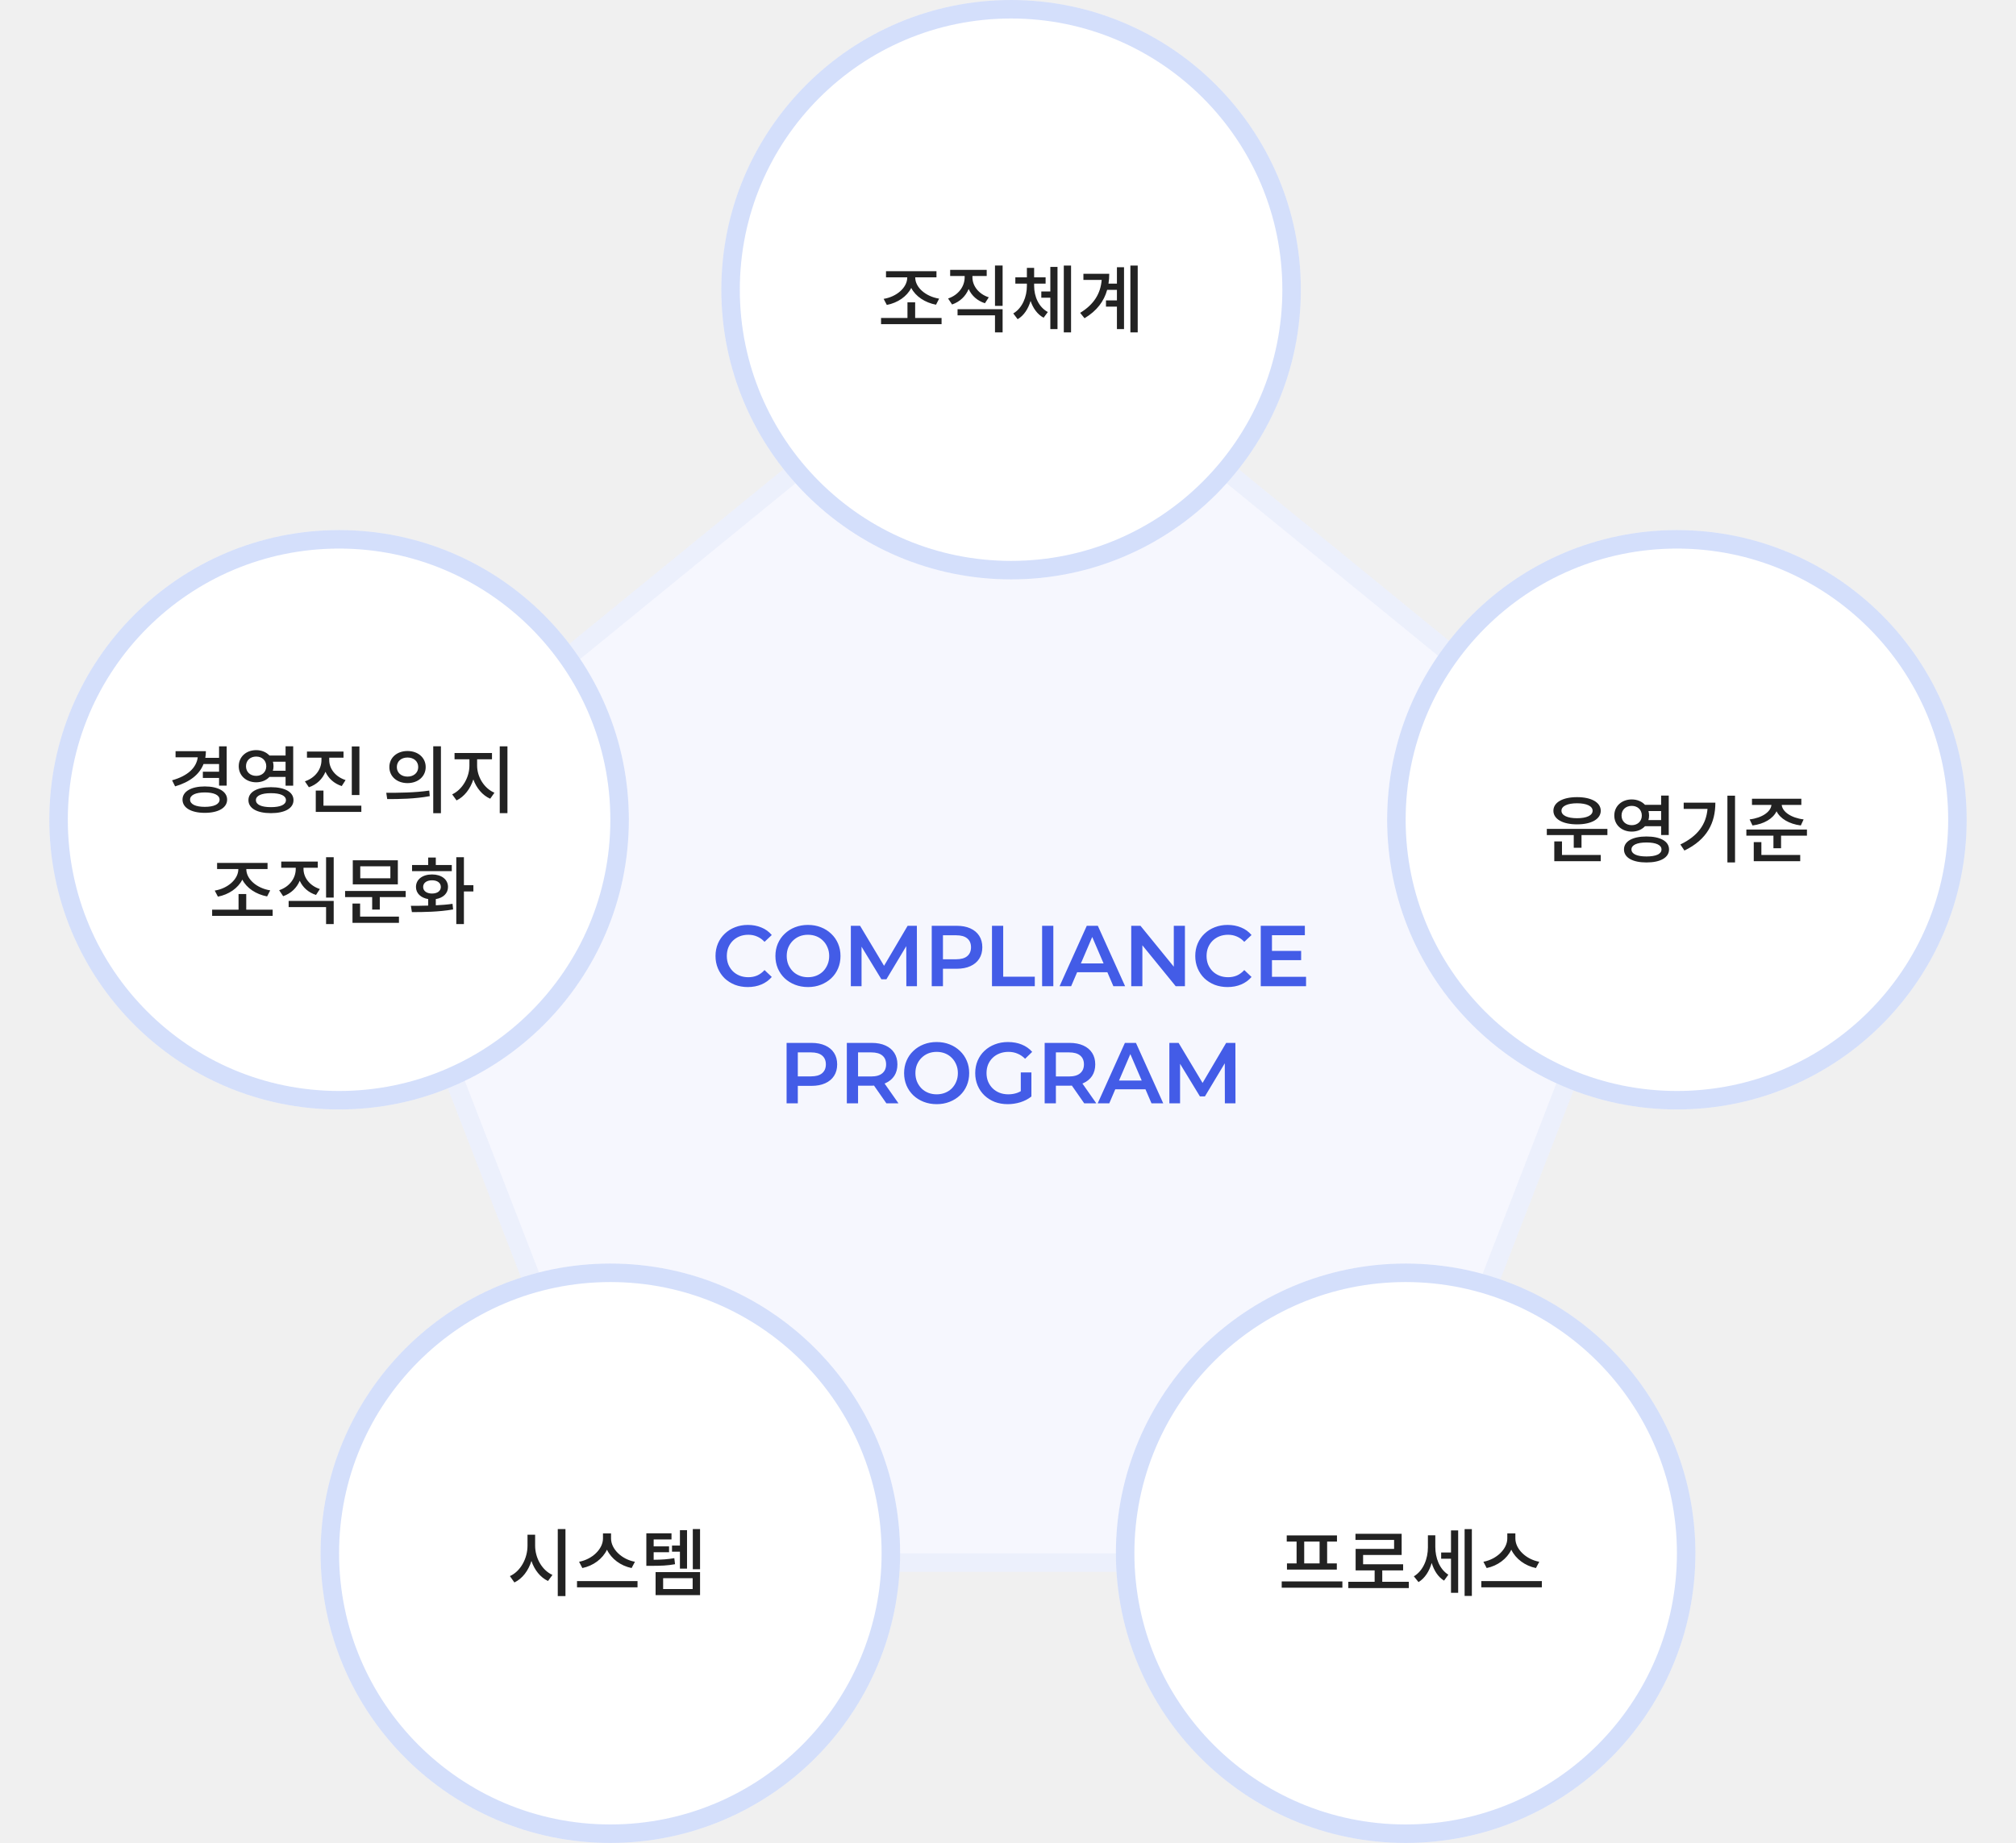
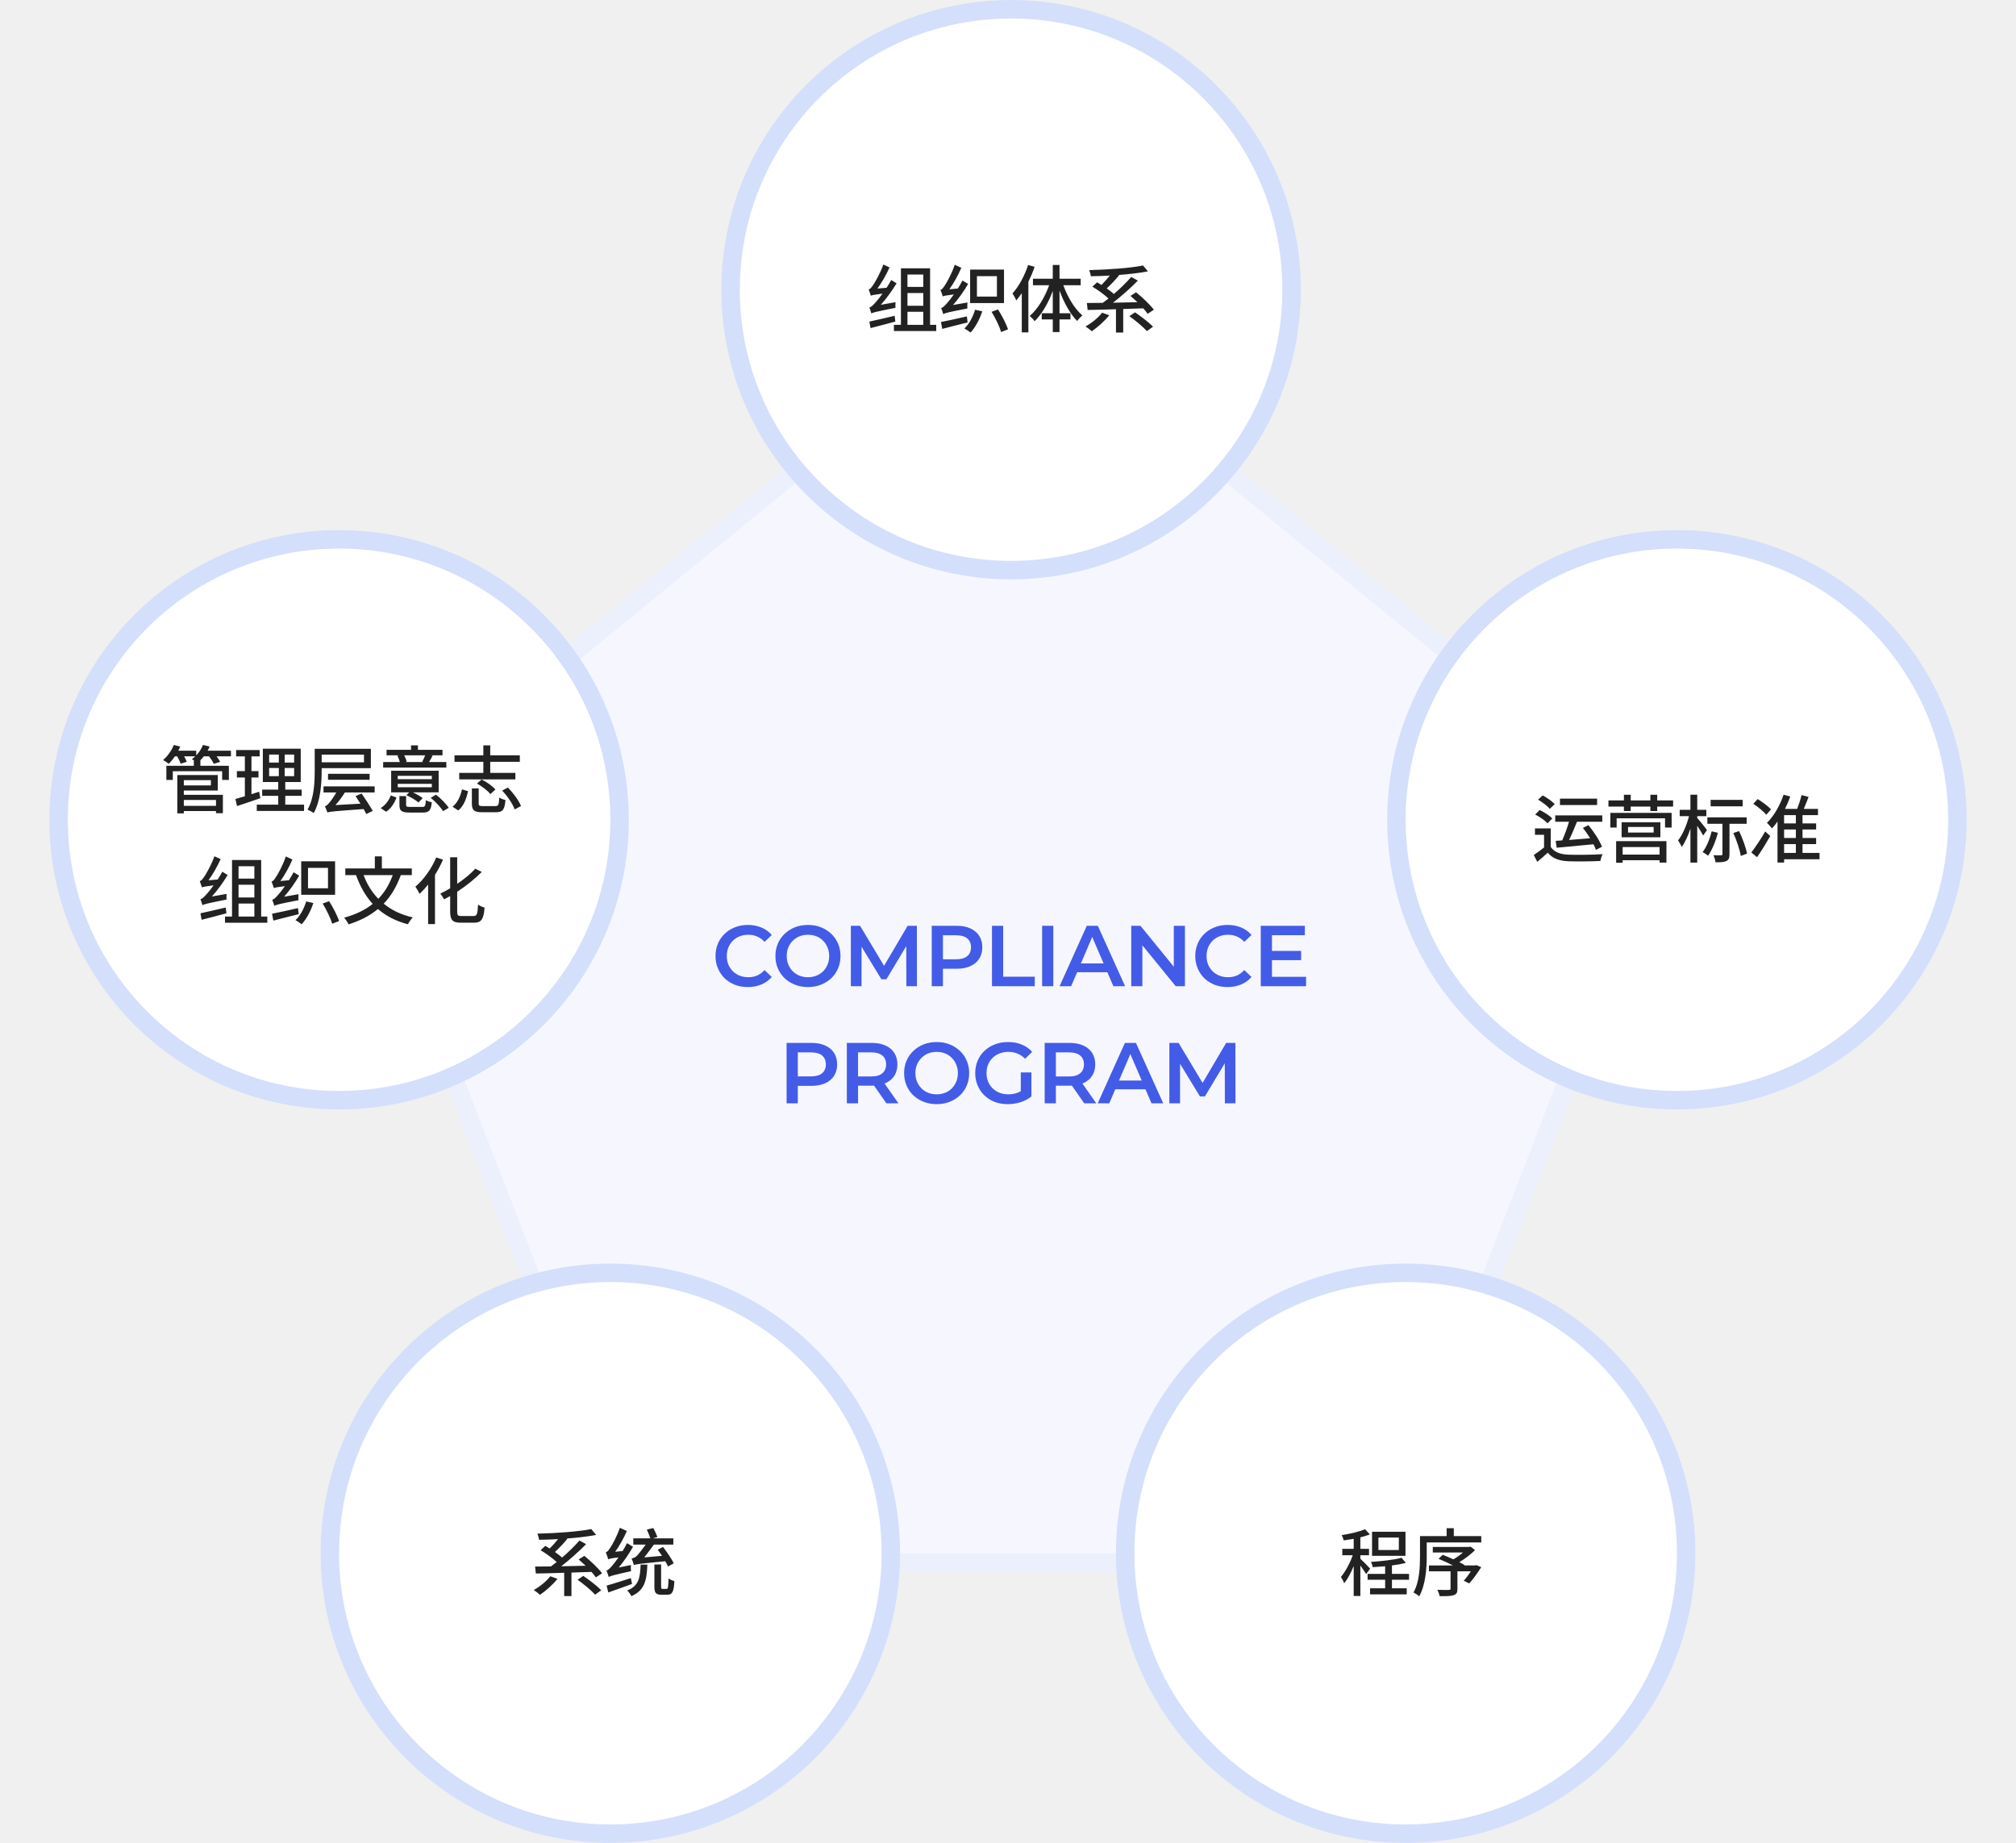
<svg xmlns="http://www.w3.org/2000/svg" width="327" height="299" viewBox="0 0 327 299" fill="none">
  <path d="M164 46L271.833 134L225 255H103L56.167 134L164 46Z" fill="#F6F7FE" />
  <path d="M57.959 134.474L164 47.936L270.041 134.474L223.972 253.5H104.028L57.959 134.474Z" stroke="#C6D4F9" stroke-opacity="0.2" stroke-width="3" />
  <circle cx="164" cy="47" r="47" fill="white" />
  <circle cx="164" cy="47" r="45.5" stroke="#7094F0" stroke-opacity="0.3" stroke-width="3" />
-   <path d="M143.845 49.472C145.597 49.136 147.109 48.104 147.805 46.712C148.513 48.092 150.037 49.1 151.825 49.436L152.329 48.452C150.181 48.116 148.453 46.652 148.453 45.02V44.996H151.897V44H143.713V44.996H147.157V45.02C147.157 46.652 145.441 48.152 143.329 48.488L143.845 49.472ZM148.441 51.584V49.052H147.193V51.584H142.909V52.592H152.725V51.584H148.441ZM160.382 48.236C158.714 47.696 157.73 46.364 157.73 44.984V44.78H160.046V43.784H154.118V44.78H156.47V44.984C156.47 46.448 155.498 47.852 153.782 48.428L154.43 49.4C155.726 48.944 156.638 48.044 157.118 46.892C157.598 47.96 158.51 48.8 159.758 49.196L160.382 48.236ZM155.318 51.164H161.39V53.924H162.626V50.168H155.318V51.164ZM161.39 43.076V49.628H162.626V43.076H161.39ZM167.739 46.016H169.599V44.996H167.739V43.46H166.563V44.996H164.691V46.016H166.563V46.4C166.563 48.128 165.843 49.976 164.355 50.852L165.063 51.788C166.095 51.188 166.779 50.096 167.163 48.824C167.559 50 168.255 50.996 169.275 51.548L169.959 50.624C168.471 49.82 167.739 48.092 167.739 46.4V46.016ZM170.367 47.288H168.903V48.296H170.367V53.396H171.531V43.304H170.367V47.288ZM172.551 43.088V53.924H173.727V43.088H172.551ZM181.168 46.016H179.8C179.884 45.512 179.92 44.972 179.92 44.42H175.732V45.416H178.696C178.516 47.636 177.436 49.4 175.204 50.756L175.912 51.632C177.94 50.42 179.08 48.848 179.584 47.024H181.168V48.74H179.392V49.748H181.168V53.396H182.32V43.352H181.168V46.016ZM183.352 43.088V53.924H184.54V43.088H183.352Z" fill="#222222" />
+   <path d="M142.871 49.448C143.783 48.44 144.671 47.204 145.427 45.968L144.563 45.428C144.335 45.848 144.071 46.28 143.807 46.688L142.319 46.82C143.039 45.824 143.747 44.588 144.287 43.388L143.279 42.92C142.787 44.336 141.899 45.86 141.623 46.244C141.347 46.64 141.143 46.904 140.903 46.964C141.023 47.252 141.191 47.768 141.251 47.972C141.443 47.888 141.731 47.816 143.147 47.636C142.643 48.344 142.187 48.896 141.959 49.124C141.575 49.556 141.275 49.844 141.011 49.892C141.131 50.168 141.287 50.648 141.335 50.852C141.611 50.696 142.067 50.576 145.247 49.94C145.223 49.724 145.235 49.304 145.259 49.028L142.871 49.448ZM145.115 51.236C143.591 51.596 142.031 51.956 141.011 52.172L141.203 53.228C142.331 52.94 143.819 52.556 145.223 52.172L145.115 51.236ZM147.191 50.588H149.759V52.7H147.191V50.588ZM149.759 44.54V46.544H147.191V44.54H149.759ZM147.191 47.54H149.759V49.604H147.191V47.54ZM150.863 52.7V43.532H146.135V52.7H144.995V53.708H151.859V52.7H150.863ZM161.701 48.116H158.461V44.804H161.701V48.116ZM162.853 43.736H157.357V49.172H162.853V43.736ZM154.585 49.484C155.461 48.488 156.325 47.276 157.033 46.064L156.121 45.512C155.893 45.944 155.629 46.4 155.365 46.808L153.985 46.94C154.705 45.932 155.413 44.66 155.929 43.448L154.861 42.956C154.393 44.384 153.529 45.92 153.253 46.304C152.989 46.712 152.785 46.976 152.545 47.036C152.677 47.324 152.857 47.864 152.917 48.092C153.097 47.996 153.385 47.936 154.717 47.768C154.237 48.452 153.805 48.98 153.589 49.208C153.217 49.628 152.941 49.916 152.653 49.976C152.785 50.252 152.953 50.744 152.989 50.96C153.289 50.792 153.745 50.66 156.913 50.048C156.889 49.82 156.889 49.376 156.925 49.076L154.585 49.484ZM156.829 51.332C155.281 51.692 153.673 52.04 152.629 52.244L152.833 53.36C153.997 53.048 155.497 52.676 156.949 52.316L156.829 51.332ZM158.161 50.252C157.813 51.416 157.201 52.568 156.433 53.288C156.721 53.444 157.201 53.768 157.429 53.948C158.197 53.12 158.905 51.824 159.325 50.504L158.161 50.252ZM160.837 50.588C161.473 51.632 162.133 53 162.385 53.864L163.501 53.432C163.225 52.568 162.529 51.224 161.881 50.204L160.837 50.588ZM166.767 42.992C166.191 44.732 165.255 46.484 164.223 47.612C164.415 47.864 164.739 48.476 164.847 48.74C165.147 48.38 165.435 47.996 165.735 47.564V53.924H166.803V45.716C167.187 44.924 167.547 44.108 167.811 43.292L166.767 42.992ZM175.287 46.28V45.224H171.855V42.992H170.763V45.224H167.547V46.28H170.175C169.467 48.248 168.291 50.204 167.019 51.26C167.259 51.452 167.643 51.836 167.811 52.112C168.987 50.984 170.031 49.172 170.763 47.204V50.816H168.975V51.824H170.763V53.876H171.855V51.824H173.631V50.816H171.855V47.132C172.563 49.088 173.595 50.96 174.723 52.076C174.927 51.776 175.299 51.392 175.575 51.188C174.339 50.144 173.163 48.212 172.479 46.28H175.287ZM178.769 50.732C178.121 51.56 177.065 52.424 176.069 52.964C176.369 53.144 176.849 53.516 177.089 53.744C178.025 53.108 179.165 52.1 179.921 51.152L178.769 50.732ZM187.157 50.252C186.557 49.436 185.297 48.248 184.277 47.42L183.365 48.008C183.725 48.32 184.109 48.668 184.493 49.028C183.149 49.064 181.805 49.088 180.533 49.112C181.889 48.056 183.401 46.724 184.565 45.524L183.485 44.936C182.741 45.8 181.721 46.796 180.677 47.696C180.353 47.408 179.945 47.096 179.513 46.796C180.161 46.196 180.917 45.404 181.529 44.66L181.433 44.612C183.185 44.48 184.853 44.288 186.197 44.024L185.405 43.076C183.317 43.496 179.729 43.748 176.669 43.82C176.777 44.084 176.909 44.528 176.933 44.816C177.917 44.804 178.961 44.768 180.017 44.708C179.609 45.224 179.117 45.776 178.661 46.232C178.421 46.076 178.181 45.932 177.953 45.8L177.185 46.508C178.073 47.036 179.129 47.804 179.801 48.428C179.477 48.68 179.165 48.92 178.865 49.136C177.905 49.148 177.029 49.16 176.297 49.16L176.417 50.288C177.677 50.264 179.285 50.228 181.013 50.168V53.948H182.189V50.132C183.257 50.108 184.361 50.072 185.441 50.024C185.729 50.348 185.969 50.648 186.149 50.912L187.157 50.252ZM183.185 51.296C184.193 52.016 185.441 53.048 186.029 53.72L187.025 53C186.377 52.328 185.093 51.344 184.109 50.672L183.185 51.296Z" fill="#222222" />
  <circle cx="55" cy="133" r="47" fill="white" />
  <circle cx="55" cy="133" r="45.5" stroke="#7094F0" stroke-opacity="0.3" stroke-width="3" />
-   <path d="M35.532 123.956V125.204H32.904V126.212H35.532V127.46H36.768V121.088H35.532V122.948H33.3C33.36 122.612 33.396 122.252 33.396 121.868H28.476V122.864H32.076C31.86 124.556 30.456 125.888 27.912 126.596L28.404 127.58C30.744 126.896 32.34 125.684 33.012 123.956H35.532ZM33.216 130.904C31.752 130.904 30.828 130.484 30.828 129.728C30.828 128.984 31.752 128.564 33.216 128.564C34.692 128.564 35.616 128.984 35.616 129.728C35.616 130.484 34.692 130.904 33.216 130.904ZM33.216 127.592C31.02 127.592 29.604 128.408 29.604 129.728C29.604 131.06 31.02 131.876 33.216 131.876C35.412 131.876 36.84 131.06 36.84 129.728C36.84 128.408 35.412 127.592 33.216 127.592ZM39.901 124.316C39.901 123.368 40.597 122.744 41.557 122.744C42.493 122.744 43.189 123.368 43.189 124.316C43.189 125.252 42.493 125.876 41.557 125.876C40.597 125.876 39.901 125.252 39.901 124.316ZM46.321 123.584V125.048H44.257C44.329 124.82 44.365 124.58 44.365 124.316C44.365 124.052 44.329 123.812 44.269 123.584H46.321ZM46.321 126.044V127.472H47.557V121.076H46.321V122.576H43.705C43.201 122.036 42.445 121.7 41.557 121.7C39.937 121.7 38.725 122.78 38.725 124.316C38.725 125.84 39.937 126.92 41.557 126.92C42.433 126.92 43.201 126.596 43.705 126.044H46.321ZM43.945 130.952C42.409 130.952 41.509 130.556 41.509 129.812C41.509 129.092 42.409 128.684 43.945 128.684C45.493 128.684 46.381 129.092 46.381 129.812C46.381 130.556 45.493 130.952 43.945 130.952ZM43.945 127.712C41.689 127.712 40.297 128.492 40.297 129.812C40.297 131.144 41.689 131.924 43.945 131.924C46.201 131.924 47.605 131.144 47.605 129.812C47.605 128.492 46.201 127.712 43.945 127.712ZM58.298 121.1H57.062V128.984H58.298V121.1ZM56.054 126.56C54.386 126.02 53.402 124.7 53.402 123.32V122.924H55.718V121.928H49.79V122.924H52.142V123.32C52.142 124.784 51.17 126.188 49.454 126.764L50.102 127.724C51.398 127.292 52.31 126.368 52.79 125.216C53.27 126.284 54.182 127.124 55.43 127.532L56.054 126.56ZM52.466 130.712V128.264H51.218V131.72H58.61V130.712H52.466ZM66.096 121.844C64.404 121.844 63.156 122.912 63.156 124.448C63.156 125.984 64.404 127.052 66.096 127.052C67.788 127.052 69.048 125.984 69.048 124.448C69.048 122.912 67.788 121.844 66.096 121.844ZM66.096 122.9C67.104 122.9 67.836 123.5 67.836 124.448C67.836 125.384 67.104 125.996 66.096 125.996C65.1 125.996 64.368 125.384 64.368 124.448C64.368 123.5 65.1 122.9 66.096 122.9ZM70.272 121.076V131.936H71.52V121.076H70.272ZM62.808 129.644C64.728 129.644 67.32 129.62 69.708 129.164L69.624 128.264C67.296 128.612 64.596 128.624 62.652 128.624L62.808 129.644ZM77.389 123.188H79.801V122.168H73.729V123.188H76.141V124.22C76.141 126.08 75.025 128.096 73.345 128.876L74.053 129.86C75.325 129.248 76.297 127.964 76.777 126.452C77.281 127.856 78.253 129.032 79.513 129.584L80.197 128.612C78.505 127.892 77.389 126.02 77.389 124.22V123.188ZM81.061 121.088V131.924H82.309V121.088H81.061ZM35.345 145.472C37.097 145.136 38.609 144.104 39.305 142.712C40.013 144.092 41.537 145.1 43.325 145.436L43.829 144.452C41.681 144.116 39.953 142.652 39.953 141.02V140.996H43.397V140H35.213V140.996H38.657V141.02C38.657 142.652 36.941 144.152 34.829 144.488L35.345 145.472ZM39.941 147.584V145.052H38.693V147.584H34.409V148.592H44.225V147.584H39.941ZM51.882 144.236C50.214 143.696 49.23 142.364 49.23 140.984V140.78H51.546V139.784H45.618V140.78H47.97V140.984C47.97 142.448 46.998 143.852 45.282 144.428L45.93 145.4C47.226 144.944 48.138 144.044 48.618 142.892C49.098 143.96 50.01 144.8 51.258 145.196L51.882 144.236ZM46.818 147.164H52.89V149.924H54.126V146.168H46.818V147.164ZM52.89 139.076V145.628H54.126V139.076H52.89ZM63.319 142.496H58.435V140.552H63.319V142.496ZM64.531 139.568H57.223V143.48H64.531V139.568ZM58.411 146.588H57.175V149.72H64.711V148.712H58.411V146.588ZM55.975 144.548V145.544H60.367V147.572H61.603V145.544H65.803V144.548H55.975ZM73.28 140.336H70.688V139.124H69.452V140.336H66.836V141.332H73.28V140.336ZM68.636 143.9C68.636 143.228 69.224 142.82 70.076 142.82C70.928 142.82 71.504 143.228 71.504 143.9C71.504 144.56 70.928 144.968 70.076 144.968C69.224 144.968 68.636 144.56 68.636 143.9ZM70.688 145.868C71.888 145.676 72.668 144.932 72.668 143.9C72.668 142.676 71.612 141.872 70.076 141.872C68.528 141.872 67.472 142.676 67.472 143.9C67.472 144.932 68.252 145.664 69.452 145.868V146.924C68.444 146.96 67.472 146.96 66.644 146.96L66.812 147.98C68.672 147.98 71.18 147.956 73.496 147.548L73.4 146.636C72.536 146.768 71.612 146.828 70.688 146.876V145.868ZM76.784 143.612H75.248V139.076H74.012V149.924H75.248V144.632H76.784V143.612Z" fill="#222222" />
+   <path d="M35.036 129.788V130.736H29.816V129.788H35.036ZM34.208 126.572V127.424H29.816V126.572H34.208ZM29.816 128.252H35.324V125.744H28.76V131.96H29.816V131.588H35.036V131.936H36.152V128.948H29.816V128.252ZM37.46 121.796H33.668C33.788 121.58 33.908 121.352 34.004 121.124L32.924 120.86C32.684 121.472 32.3 122.06 31.832 122.552V121.796H28.916C29.036 121.58 29.144 121.352 29.24 121.136L28.196 120.86C27.824 121.784 27.164 122.708 26.456 123.308C26.72 123.452 27.152 123.74 27.368 123.92C27.704 123.596 28.052 123.176 28.364 122.708H28.736C28.964 123.116 29.204 123.584 29.3 123.896L30.296 123.596C30.212 123.356 30.044 123.032 29.864 122.708H31.676C31.496 122.876 31.304 123.044 31.112 123.176C31.22 123.224 31.352 123.296 31.496 123.368H31.436V124.244H26.984V126.536H28.028V125.12H36.032V126.536H37.124V124.244H32.504V123.368H32.48C32.684 123.164 32.876 122.948 33.056 122.708H33.908C34.22 123.116 34.544 123.596 34.664 123.92L35.708 123.608C35.588 123.344 35.36 123.02 35.132 122.708H37.46V121.796ZM42.034 128.444C41.626 128.588 41.194 128.72 40.786 128.852V126.14H41.926V125.108H40.786V122.72H42.118V121.688H38.302V122.72H39.718V125.108H38.422V126.14H39.718V129.188C39.142 129.368 38.614 129.512 38.182 129.632L38.446 130.772C39.526 130.424 40.918 129.956 42.226 129.5L42.034 128.444ZM43.654 124.604H45.226V125.924H43.654V124.604ZM43.654 122.42H45.226V123.716H43.654V122.42ZM47.71 123.716H46.174V122.42H47.71V123.716ZM47.71 125.924H46.174V124.604H47.71V125.924ZM46.27 130.544V129.116H48.934V128.108H46.27V126.872H48.778V121.472H42.634V126.872H45.13V128.108H42.526V129.116H45.13V130.544H41.65V131.564H49.318V130.544H46.27ZM59.04 122.432V123.68H52.176V122.432H59.04ZM60.156 124.628V121.484H51.048V124.976C51.048 126.848 50.964 129.5 49.884 131.348C50.16 131.456 50.676 131.744 50.88 131.912C52.008 129.968 52.176 126.992 52.176 124.964V124.628H60.156ZM59.952 126.512V125.54H53.208V126.512H59.952ZM60.768 128.564V127.58H52.476V128.564H54.552C54.108 129.368 53.58 130.064 53.376 130.28C53.136 130.568 52.908 130.76 52.704 130.808C52.848 131.096 53.028 131.6 53.1 131.816C53.508 131.672 54.108 131.612 58.98 131.264C59.16 131.564 59.304 131.84 59.412 132.068L60.456 131.564C60.072 130.856 59.28 129.644 58.656 128.744L57.672 129.152C57.924 129.524 58.188 129.956 58.464 130.388L54.408 130.616C54.948 130.028 55.488 129.296 55.944 128.564H60.768ZM68.966 122.54C68.834 122.876 68.654 123.284 68.486 123.584L68.678 123.632H65.726L65.966 123.572C65.906 123.296 65.738 122.876 65.558 122.54H68.966ZM72.398 123.632H69.59C69.77 123.344 69.962 122.996 70.178 122.6L69.878 122.54H71.774V121.652H67.79V120.932H66.674V121.652H62.702V122.54H64.73L64.454 122.6C64.61 122.9 64.778 123.308 64.862 123.632H62.15V124.532H72.398V123.632ZM70.046 126.416H64.514V125.876H70.046V126.416ZM70.046 127.724H64.514V127.172H70.046V127.724ZM71.15 125.048H63.446V128.552H66.374L65.918 129.008C66.614 129.32 67.466 129.824 67.874 130.196L68.558 129.488C68.198 129.2 67.562 128.828 66.974 128.552H71.15V125.048ZM62.618 131.696C63.47 131.156 63.986 130.268 64.31 129.392L63.386 129.044C63.086 129.848 62.534 130.628 61.742 131.096L62.618 131.696ZM66.566 130.916C65.978 130.916 65.87 130.868 65.87 130.58V129.164H64.79V130.592C64.79 131.564 65.126 131.828 66.458 131.828H68.57C69.602 131.828 69.902 131.504 70.034 130.172C69.746 130.112 69.302 129.968 69.074 129.812C69.026 130.784 68.942 130.916 68.474 130.916H66.566ZM69.866 129.44C70.634 130.052 71.498 130.976 71.858 131.612L72.782 131.06C72.374 130.412 71.498 129.536 70.718 128.924L69.866 129.44ZM78.4 125.396H74.488V126.452H83.596V125.396H79.516V123.596H84.316V122.54H79.516V120.932H78.4V122.54H73.72V123.596H78.4V125.396ZM77.368 127.124C78.184 127.58 79.132 128.288 79.54 128.84L80.356 128.084C79.9 127.544 78.94 126.872 78.124 126.464L77.368 127.124ZM74.332 131.492C75.232 130.76 75.664 129.548 75.916 128.36L74.932 128.06C74.704 129.164 74.224 130.232 73.408 130.88L74.332 131.492ZM78.364 130.784C77.752 130.784 77.644 130.712 77.644 130.364V127.916H76.54V130.376C76.54 131.456 76.9 131.78 78.256 131.78H80.416C81.532 131.78 81.856 131.384 81.988 129.8C81.676 129.728 81.22 129.56 80.98 129.392C80.932 130.604 80.836 130.784 80.32 130.784H78.364ZM81.448 128.264C82.324 129.176 83.188 130.448 83.476 131.324L84.508 130.772C84.16 129.884 83.26 128.66 82.384 127.772L81.448 128.264ZM34.371 145.448C35.283 144.44 36.171 143.204 36.927 141.968L36.063 141.428C35.835 141.848 35.571 142.28 35.307 142.688L33.819 142.82C34.539 141.824 35.247 140.588 35.787 139.388L34.779 138.92C34.287 140.336 33.399 141.86 33.123 142.244C32.847 142.64 32.643 142.904 32.403 142.964C32.523 143.252 32.691 143.768 32.751 143.972C32.943 143.888 33.231 143.816 34.647 143.636C34.143 144.344 33.687 144.896 33.459 145.124C33.075 145.556 32.775 145.844 32.511 145.892C32.631 146.168 32.787 146.648 32.835 146.852C33.111 146.696 33.567 146.576 36.747 145.94C36.723 145.724 36.735 145.304 36.759 145.028L34.371 145.448ZM36.615 147.236C35.091 147.596 33.531 147.956 32.511 148.172L32.703 149.228C33.831 148.94 35.319 148.556 36.723 148.172L36.615 147.236ZM38.691 146.588H41.259V148.7H38.691V146.588ZM41.259 140.54V142.544H38.691V140.54H41.259ZM38.691 143.54H41.259V145.604H38.691V143.54ZM42.363 148.7V139.532H37.635V148.7H36.495V149.708H43.359V148.7H42.363ZM53.201 144.116H49.961V140.804H53.201V144.116ZM54.353 139.736H48.857V145.172H54.353V139.736ZM46.085 145.484C46.961 144.488 47.825 143.276 48.533 142.064L47.621 141.512C47.393 141.944 47.129 142.4 46.865 142.808L45.485 142.94C46.205 141.932 46.913 140.66 47.429 139.448L46.361 138.956C45.893 140.384 45.029 141.92 44.753 142.304C44.489 142.712 44.285 142.976 44.045 143.036C44.177 143.324 44.357 143.864 44.417 144.092C44.597 143.996 44.885 143.936 46.217 143.768C45.737 144.452 45.305 144.98 45.089 145.208C44.717 145.628 44.441 145.916 44.153 145.976C44.285 146.252 44.453 146.744 44.489 146.96C44.789 146.792 45.245 146.66 48.413 146.048C48.389 145.82 48.389 145.376 48.425 145.076L46.085 145.484ZM48.329 147.332C46.781 147.692 45.173 148.04 44.129 148.244L44.333 149.36C45.497 149.048 46.997 148.676 48.449 148.316L48.329 147.332ZM49.661 146.252C49.313 147.416 48.701 148.568 47.933 149.288C48.221 149.444 48.701 149.768 48.929 149.948C49.697 149.12 50.405 147.824 50.825 146.504L49.661 146.252ZM52.337 146.588C52.973 147.632 53.633 149 53.885 149.864L55.001 149.432C54.725 148.568 54.029 147.224 53.381 146.204L52.337 146.588ZM63.703 141.98C63.139 143.516 62.371 144.788 61.363 145.82C60.319 144.752 59.527 143.456 58.975 141.98H63.703ZM66.799 141.98V140.9H61.939V138.932H60.799V140.9H56.011V141.98H57.751C58.411 143.816 59.287 145.376 60.451 146.648C59.215 147.644 57.679 148.376 55.831 148.88C56.059 149.156 56.419 149.684 56.539 149.972C58.423 149.372 59.995 148.568 61.303 147.476C62.599 148.604 64.183 149.432 66.151 149.948C66.331 149.624 66.691 149.108 66.955 148.844C65.071 148.412 63.499 147.656 62.239 146.612C63.415 145.388 64.327 143.864 65.011 141.98H66.799ZM70.761 139.112C69.993 140.948 68.709 142.736 67.377 143.852C67.581 144.128 67.929 144.728 68.049 145.016C68.517 144.584 68.997 144.068 69.441 143.504V149.924H70.557V141.932C71.061 141.14 71.493 140.312 71.853 139.472L70.761 139.112ZM74.841 148.616C74.253 148.616 74.157 148.508 74.157 147.848V144.68C75.645 143.708 77.073 142.556 78.141 141.464L77.097 140.936C76.389 141.728 75.321 142.604 74.157 143.396V139.088H73.017V144.116C72.477 144.44 71.937 144.728 71.421 144.98C71.613 145.208 71.889 145.652 72.033 145.916C72.357 145.748 72.681 145.568 73.017 145.376V147.836C73.017 149.288 73.413 149.696 74.733 149.696H76.917C78.129 149.696 78.453 149.048 78.597 147.248C78.273 147.176 77.817 146.96 77.541 146.768C77.469 148.256 77.373 148.616 76.821 148.616H74.841Z" fill="#222222" />
  <circle cx="272" cy="133" r="47" fill="white" />
  <circle cx="272" cy="133" r="45.5" stroke="#7094F0" stroke-opacity="0.3" stroke-width="3" />
-   <path d="M255.805 130.324C257.329 130.324 258.325 130.768 258.325 131.536C258.325 132.304 257.329 132.748 255.805 132.748C254.269 132.748 253.273 132.304 253.273 131.536C253.273 130.768 254.269 130.324 255.805 130.324ZM255.805 133.744C258.121 133.744 259.645 132.892 259.645 131.536C259.645 130.18 258.121 129.328 255.805 129.328C253.477 129.328 251.965 130.18 251.965 131.536C251.965 132.892 253.477 133.744 255.805 133.744ZM253.357 136.516H252.109V139.72H259.645V138.712H253.357V136.516ZM250.897 134.476V135.484H255.265V137.536H256.525V135.484H260.725V134.476H250.897ZM263.018 132.316C263.018 131.368 263.714 130.744 264.674 130.744C265.61 130.744 266.306 131.368 266.306 132.316C266.306 133.252 265.61 133.876 264.674 133.876C263.714 133.876 263.018 133.252 263.018 132.316ZM269.438 131.584V133.048H267.374C267.446 132.82 267.482 132.58 267.482 132.316C267.482 132.052 267.446 131.812 267.386 131.584H269.438ZM269.438 134.044V135.472H270.674V129.076H269.438V130.576H266.822C266.318 130.036 265.562 129.7 264.674 129.7C263.054 129.7 261.842 130.78 261.842 132.316C261.842 133.84 263.054 134.92 264.674 134.92C265.55 134.92 266.318 134.596 266.822 134.044H269.438ZM267.062 138.952C265.526 138.952 264.626 138.556 264.626 137.812C264.626 137.092 265.526 136.684 267.062 136.684C268.61 136.684 269.498 137.092 269.498 137.812C269.498 138.556 268.61 138.952 267.062 138.952ZM267.062 135.712C264.806 135.712 263.414 136.492 263.414 137.812C263.414 139.144 264.806 139.924 267.062 139.924C269.318 139.924 270.722 139.144 270.722 137.812C270.722 136.492 269.318 135.712 267.062 135.712ZM273.099 130.228V131.236H276.963C276.747 133.732 275.403 135.64 272.559 137.008L273.219 137.992C276.939 136.192 278.235 133.456 278.235 130.228H273.099ZM280.191 129.088V139.924H281.427V129.088H280.191ZM284.26 133.924C286.132 133.684 287.584 132.82 288.16 131.62C288.748 132.82 290.212 133.684 292.096 133.924L292.552 132.94C290.524 132.7 289.096 131.692 289 130.588H292.18V129.592H284.176V130.588H287.332C287.236 131.692 285.832 132.7 283.792 132.94L284.26 133.924ZM285.7 136.624H284.464V139.72H292V138.712H285.7V136.624ZM283.264 134.584V135.58H287.656V137.62H288.892V135.58H293.092V134.584H283.264Z" fill="#222222" />
+   <path d="M259.055 129.568H253.031V130.612H259.055V129.568ZM252.335 136.42L252.503 137.536C254.075 137.392 256.307 137.188 258.467 136.972C258.635 137.308 258.767 137.608 258.863 137.884L259.847 137.38C259.475 136.384 258.539 134.956 257.651 133.876L256.751 134.32C257.159 134.824 257.567 135.424 257.927 136C256.751 136.096 255.563 136.192 254.507 136.276C254.939 135.4 255.395 134.296 255.791 133.324H259.895V132.292H252.263V133.324H254.495C254.207 134.308 253.775 135.496 253.391 136.348L252.335 136.42ZM252.179 130.468C251.759 130 250.919 129.412 250.223 129.052L249.479 129.736C250.175 130.144 251.003 130.768 251.375 131.224L252.179 130.468ZM251.783 132.784C251.351 132.328 250.463 131.764 249.743 131.416L249.011 132.148C249.743 132.52 250.607 133.12 251.015 133.576L251.783 132.784ZM251.531 134.404H248.975V135.436H250.451V137.488C249.899 137.932 249.299 138.376 248.783 138.712L249.347 139.828C249.959 139.312 250.523 138.832 251.051 138.34C251.807 139.264 252.863 139.66 254.387 139.732C255.755 139.78 258.215 139.756 259.583 139.684C259.643 139.348 259.811 138.832 259.943 138.58C258.443 138.688 255.731 138.712 254.387 138.664C253.055 138.616 252.083 138.232 251.531 137.404V134.404ZM269.185 137.428V138.652H263.197V137.428H269.185ZM262.141 139.972H263.197V139.564H269.185V139.948H270.301V136.468H262.141V139.972ZM268.225 135.076H264.073V134.164H268.225V135.076ZM263.029 133.396V135.844H269.317V133.396H263.029ZM261.205 134.26H262.225V132.76H270.073V134.26H271.141V131.884H261.205V134.26ZM268.801 129.856V128.944H267.697V129.856H264.505V128.944H263.401V129.856H260.893V130.864H263.401V131.584H264.505V130.864H267.697V131.584H268.801V130.864H271.381V129.856H268.801ZM282.663 129.772H277.467V130.816H282.663V129.772ZM276.879 134.668C276.675 134.368 275.655 133.096 275.295 132.7V132.412H276.771V131.38H275.295V128.932H274.191V131.38H272.451V132.412H273.963C273.603 133.828 272.907 135.46 272.187 136.348C272.379 136.624 272.667 137.116 272.775 137.416C273.303 136.708 273.807 135.604 274.191 134.44V139.948H275.295V133.972C275.655 134.524 276.075 135.184 276.255 135.556L276.879 134.668ZM277.635 134.872C277.335 136.12 276.807 137.416 276.171 138.244C276.423 138.376 276.867 138.664 277.059 138.832C277.695 137.908 278.295 136.492 278.643 135.112L277.635 134.872ZM283.311 133.648V132.604H276.939V133.648H279.387V138.556C279.387 138.712 279.339 138.76 279.171 138.76C279.015 138.772 278.487 138.772 277.923 138.748C278.079 139.084 278.223 139.576 278.259 139.9C279.087 139.9 279.651 139.876 280.035 139.684C280.419 139.504 280.527 139.168 280.527 138.58V133.648H283.311ZM281.151 135.148C281.691 136.348 282.207 137.908 282.363 138.868L283.383 138.484C283.191 137.536 282.639 136.012 282.087 134.836L281.151 135.148ZM287.261 131.308C286.805 130.804 285.845 130.108 285.101 129.64L284.393 130.408C285.161 130.924 286.073 131.668 286.505 132.184L287.261 131.308ZM285.005 139.072C285.713 138.04 286.493 136.78 287.141 135.64L286.325 134.896C285.617 136.132 284.693 137.488 284.069 138.304L285.005 139.072ZM289.385 136.948H291.293V138.376H289.385V136.948ZM291.293 133.588H289.385V132.244H291.293V133.588ZM291.293 135.952H289.385V134.572H291.293V135.952ZM295.133 138.376H292.373V136.948H294.581V135.952H292.373V134.572H294.581V133.588H292.373V132.244H294.881V131.236H292.577C292.829 130.648 293.105 129.94 293.357 129.292L292.217 128.992C292.061 129.664 291.773 130.552 291.509 131.236H289.529C289.853 130.588 290.141 129.916 290.381 129.232L289.301 128.932C288.713 130.696 287.717 132.412 286.601 133.504C286.841 133.708 287.249 134.176 287.417 134.404C287.729 134.08 288.029 133.708 288.317 133.288V139.936H289.385V139.408H295.133V138.376Z" fill="#222222" />
  <circle cx="99" cy="252" r="47" fill="white" />
  <circle cx="99" cy="252" r="45.5" stroke="#7094F0" stroke-opacity="0.3" stroke-width="3" />
-   <path d="M86.799 248.988H85.563V250.764C85.563 252.852 84.435 254.928 82.707 255.708L83.439 256.74C84.747 256.104 85.707 254.82 86.199 253.248C86.691 254.712 87.639 255.912 88.887 256.5L89.607 255.516C87.903 254.748 86.799 252.756 86.799 250.764V248.988ZM90.471 248.076V258.948H91.719V248.076H90.471ZM102.988 253.38C100.852 252.996 99.112 251.328 99.112 249.6V248.784H97.805V249.6C97.805 251.316 96.064 252.984 93.928 253.38L94.457 254.4C96.221 254.04 97.745 252.912 98.453 251.424C99.16 252.912 100.684 254.04 102.448 254.4L102.988 253.38ZM93.593 256.512V257.532H103.408V256.512H93.593ZM110.286 254.496H111.438V248.256H110.286V250.752H109.002V251.748H110.286V254.496ZM109.374 252.792C108.306 252.984 107.394 253.044 106.026 253.056V251.832H108.522V250.884H106.026V249.756H108.918V248.76H104.838V254.04H105.546C107.226 254.04 108.258 254.004 109.494 253.776L109.374 252.792ZM107.562 256.044H112.35V257.808H107.562V256.044ZM106.338 258.792H113.55V255.06H106.338V258.792ZM112.374 248.076V254.592H113.55V248.076H112.374Z" fill="#222222" />
+   <path d="M89.269 255.732C88.621 256.56 87.565 257.424 86.569 257.964C86.869 258.144 87.349 258.516 87.589 258.744C88.525 258.108 89.665 257.1 90.421 256.152L89.269 255.732ZM97.657 255.252C97.057 254.436 95.797 253.248 94.777 252.42L93.865 253.008C94.225 253.32 94.609 253.668 94.993 254.028C93.649 254.064 92.305 254.088 91.033 254.112C92.389 253.056 93.901 251.724 95.065 250.524L93.985 249.936C93.241 250.8 92.221 251.796 91.177 252.696C90.853 252.408 90.445 252.096 90.013 251.796C90.661 251.196 91.417 250.404 92.029 249.66L91.933 249.612C93.685 249.48 95.353 249.288 96.697 249.024L95.905 248.076C93.817 248.496 90.229 248.748 87.169 248.82C87.277 249.084 87.409 249.528 87.433 249.816C88.417 249.804 89.461 249.768 90.517 249.708C90.109 250.224 89.617 250.776 89.161 251.232C88.921 251.076 88.681 250.932 88.453 250.8L87.685 251.508C88.573 252.036 89.629 252.804 90.301 253.428C89.977 253.68 89.665 253.92 89.365 254.136C88.405 254.148 87.529 254.16 86.797 254.16L86.917 255.288C88.177 255.264 89.785 255.228 91.513 255.168V258.948H92.689V255.132C93.757 255.108 94.861 255.072 95.941 255.024C96.229 255.348 96.469 255.648 96.649 255.912L97.657 255.252ZM93.685 256.296C94.693 257.016 95.941 258.048 96.529 258.72L97.525 258C96.877 257.328 95.593 256.344 94.609 255.672L93.685 256.296ZM109.287 253.632C108.951 252.924 108.183 251.808 107.547 250.98L106.683 251.424C106.911 251.724 107.139 252.072 107.379 252.42L104.499 252.672C104.991 252.06 105.579 251.256 106.059 250.596H109.215V249.588H105.879L106.635 249.36C106.503 248.988 106.215 248.364 105.963 247.908L104.919 248.16C105.123 248.616 105.363 249.192 105.495 249.588H102.723V250.596H104.739C104.223 251.304 103.515 252.228 103.251 252.468C103.023 252.696 102.687 252.792 102.447 252.84C102.555 253.092 102.759 253.656 102.807 253.92C103.155 253.776 103.695 253.704 107.907 253.296C108.099 253.608 108.243 253.896 108.351 254.148L109.287 253.632ZM100.359 254.316C101.199 253.308 102.003 252.132 102.675 250.956L101.703 250.356C101.487 250.8 101.247 251.232 100.983 251.64L99.783 251.76C100.491 250.776 101.175 249.552 101.679 248.388L100.539 247.872C100.071 249.276 99.243 250.764 98.967 251.136C98.715 251.532 98.487 251.796 98.259 251.856C98.403 252.168 98.595 252.744 98.655 252.984C98.847 252.888 99.111 252.816 100.323 252.672C99.879 253.308 99.483 253.824 99.291 254.028C98.919 254.472 98.643 254.748 98.367 254.808C98.499 255.084 98.679 255.636 98.739 255.852C99.003 255.684 99.459 255.552 102.363 254.904C102.315 254.664 102.315 254.22 102.339 253.908L100.359 254.316ZM102.327 256.032C100.875 256.488 99.387 256.98 98.391 257.244L98.667 258.36C99.759 257.976 101.187 257.472 102.519 256.98L102.327 256.032ZM103.911 253.836C103.827 256.044 103.611 257.304 101.727 258.036C101.967 258.252 102.279 258.672 102.411 258.96C104.559 258.024 104.907 256.428 105.003 253.836H103.911ZM107.487 257.784C107.271 257.784 107.235 257.736 107.235 257.4V253.824H106.143V257.4C106.143 258.408 106.371 258.732 107.295 258.732H108.231C109.047 258.732 109.299 258.252 109.383 256.524C109.107 256.44 108.663 256.272 108.435 256.08C108.399 257.532 108.351 257.784 108.135 257.784H107.487Z" fill="#222222" />
  <circle cx="228" cy="252" r="47" fill="white" />
  <circle cx="228" cy="252" r="45.5" stroke="#7094F0" stroke-opacity="0.3" stroke-width="3" />
-   <path d="M214.041 253.644H211.545V250.104H214.041V253.644ZM210.309 253.644H208.749V254.652H216.837V253.644H215.265V250.104H216.861V249.108H208.713V250.104H210.309V253.644ZM207.897 256.572V257.592H217.737V256.572H207.897ZM224.206 256.632V254.784H227.59V253.788H221.098V252.276H227.35V248.844H219.862V249.84H226.126V251.292H219.886V254.784H222.97V256.632H218.698V257.652H228.514V256.632H224.206ZM232.811 249.084H231.611V251.04C231.611 252.888 230.867 254.832 229.331 255.744L230.087 256.68C231.131 256.044 231.839 254.904 232.223 253.572C232.595 254.784 233.243 255.84 234.227 256.44L234.923 255.48C233.471 254.568 232.811 252.732 232.811 250.98V249.084ZM235.355 251.88H233.759V252.888H235.355V258.42H236.519V248.292H235.355V251.88ZM237.563 248.088V258.924H238.739V248.088H237.563ZM249.672 253.38C247.536 252.996 245.796 251.328 245.796 249.6V248.784H244.488V249.6C244.488 251.316 242.748 252.984 240.612 253.38L241.14 254.4C242.904 254.04 244.428 252.912 245.136 251.424C245.844 252.912 247.368 254.04 249.132 254.4L249.672 253.38ZM240.276 256.512V257.532H250.092V256.512H240.276Z" fill="#222222" />
+   <path d="M226.893 251.472H223.581V249.456H226.893V251.472ZM227.973 248.508H222.549V252.42H227.973V248.508ZM222.237 254.496C222.021 254.232 220.989 253.188 220.653 252.888V252.324H222.057V251.28H220.653V249.42C221.205 249.276 221.733 249.132 222.189 248.952L221.421 248.1C220.509 248.496 218.973 248.844 217.629 249.06C217.749 249.288 217.905 249.684 217.953 249.912C218.469 249.84 219.021 249.756 219.573 249.66V251.28H217.725V252.324H219.417C218.973 253.596 218.205 255.036 217.497 255.84C217.665 256.104 217.929 256.572 218.037 256.872C218.589 256.188 219.129 255.168 219.573 254.076V258.936H220.653V253.992C221.001 254.484 221.409 255.048 221.589 255.384L222.237 254.496ZM228.549 256.296V255.348H225.777V253.98C226.605 253.872 227.397 253.74 228.033 253.56L227.325 252.732C226.161 253.068 224.109 253.284 222.381 253.404C222.489 253.644 222.621 254.004 222.657 254.256C223.305 254.22 223.989 254.172 224.673 254.112V255.348H221.829V256.296H224.673V257.688H222.225V258.672H228.177V257.688H225.777V256.296H228.549ZM239.267 253.98H237.503L237.563 253.92C237.323 253.776 237.035 253.608 236.699 253.44C237.647 252.9 238.571 252.168 239.255 251.484L238.523 250.92L238.271 250.98H232.403V251.88H237.299C236.843 252.276 236.279 252.684 235.739 252.984C235.151 252.72 234.539 252.456 234.011 252.252L233.339 252.9C234.071 253.2 234.935 253.596 235.679 253.98H231.779V254.928H235.283V257.724C235.283 257.892 235.223 257.94 234.995 257.952C234.767 257.964 233.951 257.964 233.147 257.928C233.291 258.228 233.459 258.648 233.507 258.96C234.575 258.96 235.307 258.972 235.775 258.804C236.279 258.648 236.399 258.36 236.399 257.748V254.928H238.583C238.211 255.492 237.791 256.056 237.419 256.452L238.307 256.896C238.931 256.236 239.651 255.204 240.263 254.256L239.447 253.92L239.267 253.98ZM235.811 249.216V247.932H234.647V249.216H230.327V252.48C230.327 254.22 230.243 256.656 229.271 258.36C229.511 258.48 230.003 258.792 230.195 258.984C231.239 257.16 231.419 254.364 231.419 252.492V250.248H240.263V249.216H235.811Z" fill="#222222" />
  <path d="M121.293 160.14C120.547 160.14 119.851 160.019 119.207 159.776C118.573 159.524 118.017 159.174 117.541 158.726C117.075 158.269 116.711 157.732 116.449 157.116C116.188 156.5 116.057 155.828 116.057 155.1C116.057 154.372 116.188 153.7 116.449 153.084C116.711 152.468 117.079 151.936 117.555 151.488C118.031 151.031 118.587 150.681 119.221 150.438C119.856 150.186 120.551 150.06 121.307 150.06C122.11 150.06 122.843 150.2 123.505 150.48C124.168 150.751 124.728 151.157 125.185 151.698L124.009 152.804C123.655 152.421 123.258 152.137 122.819 151.95C122.381 151.754 121.905 151.656 121.391 151.656C120.878 151.656 120.407 151.74 119.977 151.908C119.557 152.076 119.189 152.314 118.871 152.622C118.563 152.93 118.321 153.294 118.143 153.714C117.975 154.134 117.891 154.596 117.891 155.1C117.891 155.604 117.975 156.066 118.143 156.486C118.321 156.906 118.563 157.27 118.871 157.578C119.189 157.886 119.557 158.124 119.977 158.292C120.407 158.46 120.878 158.544 121.391 158.544C121.905 158.544 122.381 158.451 122.819 158.264C123.258 158.068 123.655 157.774 124.009 157.382L125.185 158.502C124.728 159.034 124.168 159.44 123.505 159.72C122.843 160 122.105 160.14 121.293 160.14ZM131.066 160.14C130.301 160.14 129.596 160.014 128.952 159.762C128.308 159.51 127.748 159.16 127.272 158.712C126.796 158.255 126.428 157.723 126.166 157.116C125.905 156.5 125.774 155.828 125.774 155.1C125.774 154.372 125.905 153.705 126.166 153.098C126.428 152.482 126.796 151.95 127.272 151.502C127.748 151.045 128.308 150.69 128.952 150.438C129.596 150.186 130.296 150.06 131.052 150.06C131.818 150.06 132.518 150.186 133.152 150.438C133.796 150.69 134.356 151.045 134.832 151.502C135.308 151.95 135.677 152.482 135.938 153.098C136.2 153.705 136.33 154.372 136.33 155.1C136.33 155.828 136.2 156.5 135.938 157.116C135.677 157.732 135.308 158.264 134.832 158.712C134.356 159.16 133.796 159.51 133.152 159.762C132.518 160.014 131.822 160.14 131.066 160.14ZM131.052 158.544C131.547 158.544 132.004 158.46 132.424 158.292C132.844 158.124 133.208 157.886 133.516 157.578C133.824 157.261 134.062 156.897 134.23 156.486C134.408 156.066 134.496 155.604 134.496 155.1C134.496 154.596 134.408 154.139 134.23 153.728C134.062 153.308 133.824 152.944 133.516 152.636C133.208 152.319 132.844 152.076 132.424 151.908C132.004 151.74 131.547 151.656 131.052 151.656C130.558 151.656 130.1 151.74 129.68 151.908C129.27 152.076 128.906 152.319 128.588 152.636C128.28 152.944 128.038 153.308 127.86 153.728C127.692 154.139 127.608 154.596 127.608 155.1C127.608 155.595 127.692 156.052 127.86 156.472C128.038 156.892 128.28 157.261 128.588 157.578C128.896 157.886 129.26 158.124 129.68 158.292C130.1 158.46 130.558 158.544 131.052 158.544ZM138.009 160V150.2H139.507L143.791 157.354H143.007L147.221 150.2H148.719L148.733 160H147.011L146.997 152.902H147.361L143.777 158.88H142.965L139.325 152.902H139.745V160H138.009ZM151.13 160V150.2H155.162C156.03 150.2 156.772 150.34 157.388 150.62C158.014 150.9 158.494 151.301 158.83 151.824C159.166 152.347 159.334 152.967 159.334 153.686C159.334 154.405 159.166 155.025 158.83 155.548C158.494 156.071 158.014 156.472 157.388 156.752C156.772 157.032 156.03 157.172 155.162 157.172H152.138L152.95 156.318V160H151.13ZM152.95 156.514L152.138 155.632H155.078C155.881 155.632 156.483 155.464 156.884 155.128C157.295 154.783 157.5 154.302 157.5 153.686C157.5 153.061 157.295 152.58 156.884 152.244C156.483 151.908 155.881 151.74 155.078 151.74H152.138L152.95 150.844V156.514ZM160.902 160V150.2H162.722V158.46H167.846V160H160.902ZM169.033 160V150.2H170.853V160H169.033ZM171.867 160L176.278 150.2H178.07L182.494 160H180.59L176.796 151.166H177.524L173.744 160H171.867ZM173.898 157.732L174.388 156.304H179.68L180.169 157.732H173.898ZM183.49 160V150.2H184.988L191.134 157.746H190.392V150.2H192.198V160H190.7L184.554 152.454H185.296V160H183.49ZM199.11 160.14C198.363 160.14 197.668 160.019 197.024 159.776C196.389 159.524 195.834 159.174 195.358 158.726C194.891 158.269 194.527 157.732 194.266 157.116C194.004 156.5 193.874 155.828 193.874 155.1C193.874 154.372 194.004 153.7 194.266 153.084C194.527 152.468 194.896 151.936 195.372 151.488C195.848 151.031 196.403 150.681 197.038 150.438C197.672 150.186 198.368 150.06 199.124 150.06C199.926 150.06 200.659 150.2 201.322 150.48C201.984 150.751 202.544 151.157 203.002 151.698L201.826 152.804C201.471 152.421 201.074 152.137 200.636 151.95C200.197 151.754 199.721 151.656 199.208 151.656C198.694 151.656 198.223 151.74 197.794 151.908C197.374 152.076 197.005 152.314 196.688 152.622C196.38 152.93 196.137 153.294 195.96 153.714C195.792 154.134 195.708 154.596 195.708 155.1C195.708 155.604 195.792 156.066 195.96 156.486C196.137 156.906 196.38 157.27 196.688 157.578C197.005 157.886 197.374 158.124 197.794 158.292C198.223 158.46 198.694 158.544 199.208 158.544C199.721 158.544 200.197 158.451 200.636 158.264C201.074 158.068 201.471 157.774 201.826 157.382L203.002 158.502C202.544 159.034 201.984 159.44 201.322 159.72C200.659 160 199.922 160.14 199.11 160.14ZM206.176 154.274H211.048V155.772H206.176V154.274ZM206.316 158.474H211.846V160H204.496V150.2H211.65V151.726H206.316V158.474ZM127.587 179V169.2H131.619C132.487 169.2 133.229 169.34 133.845 169.62C134.47 169.9 134.951 170.301 135.287 170.824C135.623 171.347 135.791 171.967 135.791 172.686C135.791 173.405 135.623 174.025 135.287 174.548C134.951 175.071 134.47 175.472 133.845 175.752C133.229 176.032 132.487 176.172 131.619 176.172H128.595L129.407 175.318V179H127.587ZM129.407 175.514L128.595 174.632H131.535C132.337 174.632 132.939 174.464 133.341 174.128C133.751 173.783 133.957 173.302 133.957 172.686C133.957 172.061 133.751 171.58 133.341 171.244C132.939 170.908 132.337 170.74 131.535 170.74H128.595L129.407 169.844V175.514ZM137.358 179V169.2H141.39C142.258 169.2 143 169.34 143.616 169.62C144.241 169.9 144.722 170.301 145.058 170.824C145.394 171.347 145.562 171.967 145.562 172.686C145.562 173.405 145.394 174.025 145.058 174.548C144.722 175.061 144.241 175.458 143.616 175.738C143 176.009 142.258 176.144 141.39 176.144H138.366L139.178 175.318V179H137.358ZM143.77 179L141.292 175.444H143.238L145.73 179H143.77ZM139.178 175.514L138.366 174.646H141.306C142.109 174.646 142.711 174.473 143.112 174.128C143.523 173.783 143.728 173.302 143.728 172.686C143.728 172.061 143.523 171.58 143.112 171.244C142.711 170.908 142.109 170.74 141.306 170.74H138.366L139.178 169.844V175.514ZM151.94 179.14C151.175 179.14 150.47 179.014 149.826 178.762C149.182 178.51 148.622 178.16 148.146 177.712C147.67 177.255 147.302 176.723 147.04 176.116C146.779 175.5 146.648 174.828 146.648 174.1C146.648 173.372 146.779 172.705 147.04 172.098C147.302 171.482 147.67 170.95 148.146 170.502C148.622 170.045 149.182 169.69 149.826 169.438C150.47 169.186 151.17 169.06 151.926 169.06C152.692 169.06 153.392 169.186 154.026 169.438C154.67 169.69 155.23 170.045 155.706 170.502C156.182 170.95 156.551 171.482 156.812 172.098C157.074 172.705 157.204 173.372 157.204 174.1C157.204 174.828 157.074 175.5 156.812 176.116C156.551 176.732 156.182 177.264 155.706 177.712C155.23 178.16 154.67 178.51 154.026 178.762C153.392 179.014 152.696 179.14 151.94 179.14ZM151.926 177.544C152.421 177.544 152.878 177.46 153.298 177.292C153.718 177.124 154.082 176.886 154.39 176.578C154.698 176.261 154.936 175.897 155.104 175.486C155.282 175.066 155.37 174.604 155.37 174.1C155.37 173.596 155.282 173.139 155.104 172.728C154.936 172.308 154.698 171.944 154.39 171.636C154.082 171.319 153.718 171.076 153.298 170.908C152.878 170.74 152.421 170.656 151.926 170.656C151.432 170.656 150.974 170.74 150.554 170.908C150.144 171.076 149.78 171.319 149.462 171.636C149.154 171.944 148.912 172.308 148.734 172.728C148.566 173.139 148.482 173.596 148.482 174.1C148.482 174.595 148.566 175.052 148.734 175.472C148.912 175.892 149.154 176.261 149.462 176.578C149.77 176.886 150.134 177.124 150.554 177.292C150.974 177.46 151.432 177.544 151.926 177.544ZM163.461 179.14C162.696 179.14 161.991 179.019 161.347 178.776C160.713 178.524 160.157 178.174 159.681 177.726C159.205 177.269 158.837 176.732 158.575 176.116C158.314 175.5 158.183 174.828 158.183 174.1C158.183 173.372 158.314 172.7 158.575 172.084C158.837 171.468 159.205 170.936 159.681 170.488C160.167 170.031 160.731 169.681 161.375 169.438C162.019 169.186 162.724 169.06 163.489 169.06C164.32 169.06 165.067 169.195 165.729 169.466C166.401 169.737 166.966 170.133 167.423 170.656L166.275 171.776C165.893 171.393 165.477 171.113 165.029 170.936C164.591 170.749 164.105 170.656 163.573 170.656C163.06 170.656 162.584 170.74 162.145 170.908C161.707 171.076 161.329 171.314 161.011 171.622C160.694 171.93 160.447 172.294 160.269 172.714C160.101 173.134 160.017 173.596 160.017 174.1C160.017 174.595 160.101 175.052 160.269 175.472C160.447 175.892 160.694 176.261 161.011 176.578C161.329 176.886 161.702 177.124 162.131 177.292C162.561 177.46 163.037 177.544 163.559 177.544C164.045 177.544 164.511 177.469 164.959 177.32C165.417 177.161 165.851 176.9 166.261 176.536L167.297 177.894C166.784 178.305 166.187 178.617 165.505 178.832C164.833 179.037 164.152 179.14 163.461 179.14ZM165.575 177.656V173.988H167.297V177.894L165.575 177.656ZM169.448 179V169.2H173.48C174.348 169.2 175.09 169.34 175.706 169.62C176.331 169.9 176.812 170.301 177.148 170.824C177.484 171.347 177.652 171.967 177.652 172.686C177.652 173.405 177.484 174.025 177.148 174.548C176.812 175.061 176.331 175.458 175.706 175.738C175.09 176.009 174.348 176.144 173.48 176.144H170.456L171.268 175.318V179H169.448ZM175.86 179L173.382 175.444H175.328L177.82 179H175.86ZM171.268 175.514L170.456 174.646H173.396C174.199 174.646 174.801 174.473 175.202 174.128C175.613 173.783 175.818 173.302 175.818 172.686C175.818 172.061 175.613 171.58 175.202 171.244C174.801 170.908 174.199 170.74 173.396 170.74H170.456L171.268 169.844V175.514ZM178.052 179L182.462 169.2H184.254L188.678 179H186.774L182.98 170.166H183.708L179.928 179H178.052ZM180.082 176.732L180.572 175.304H185.864L186.354 176.732H180.082ZM189.674 179V169.2H191.172L195.456 176.354H194.672L198.886 169.2H200.384L200.398 179H198.676L198.662 171.902H199.026L195.442 177.88H194.63L190.99 171.902H191.41V179H189.674Z" fill="#435CE7" />
</svg>
